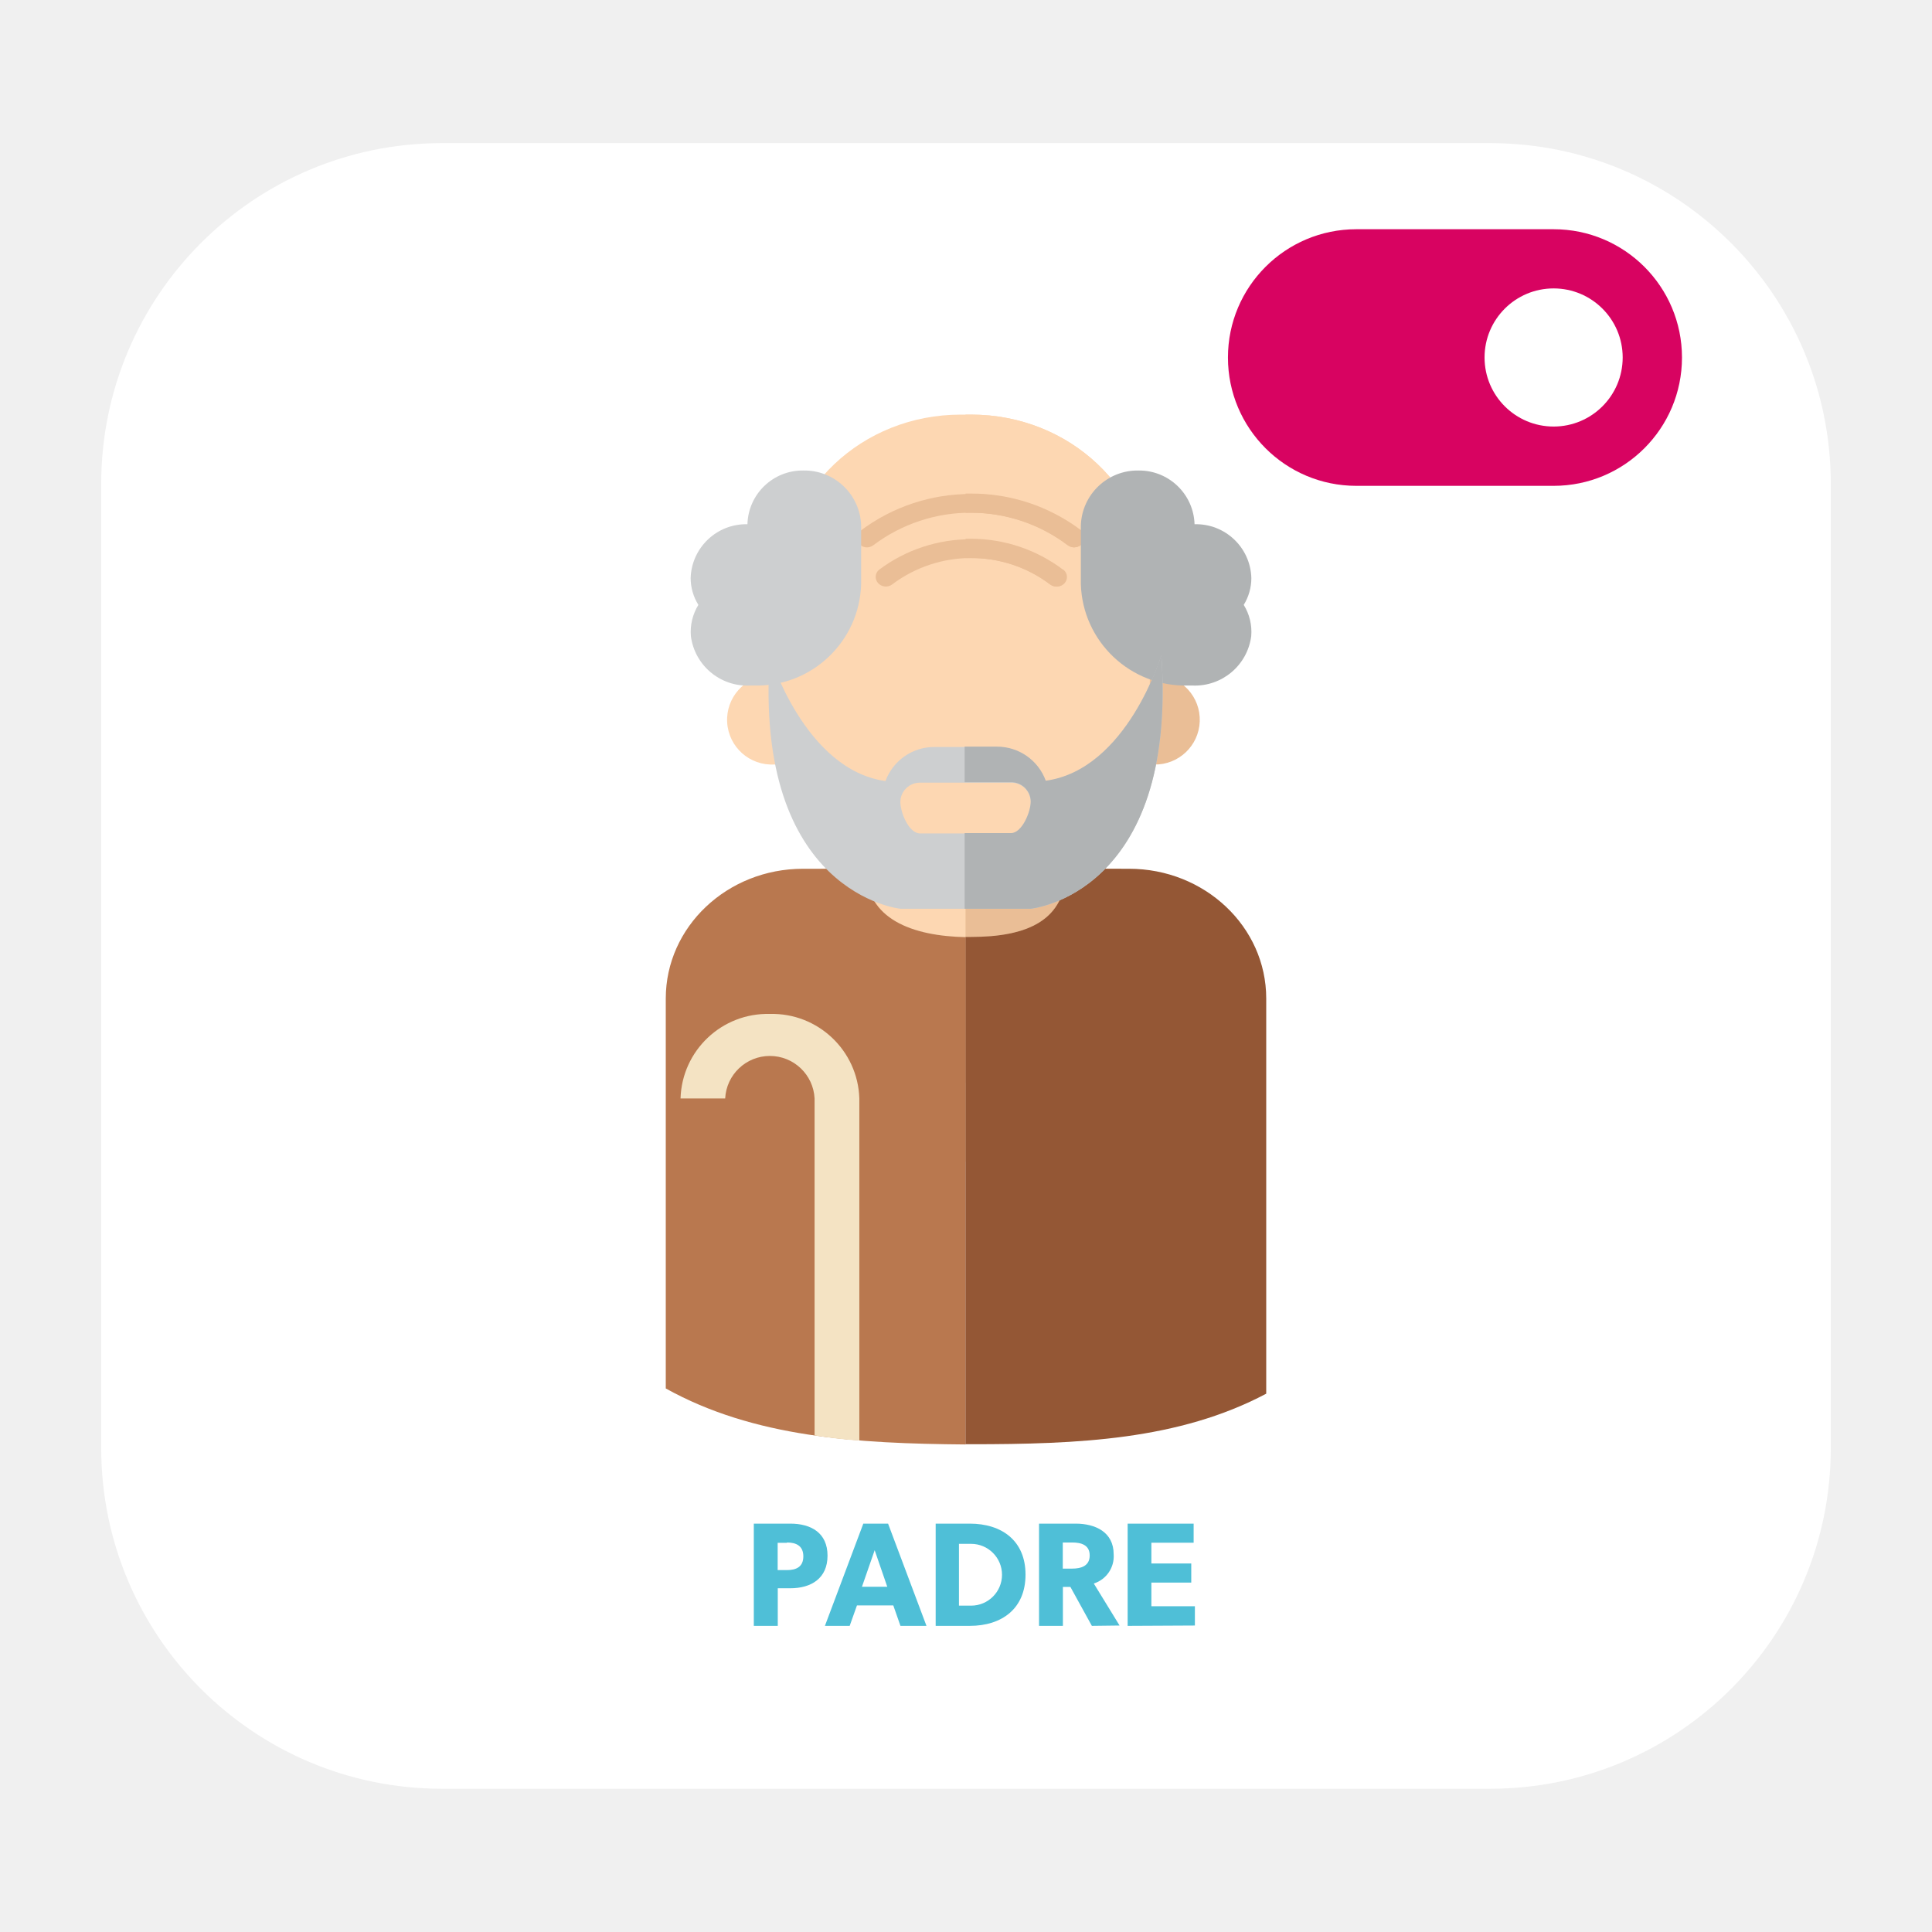
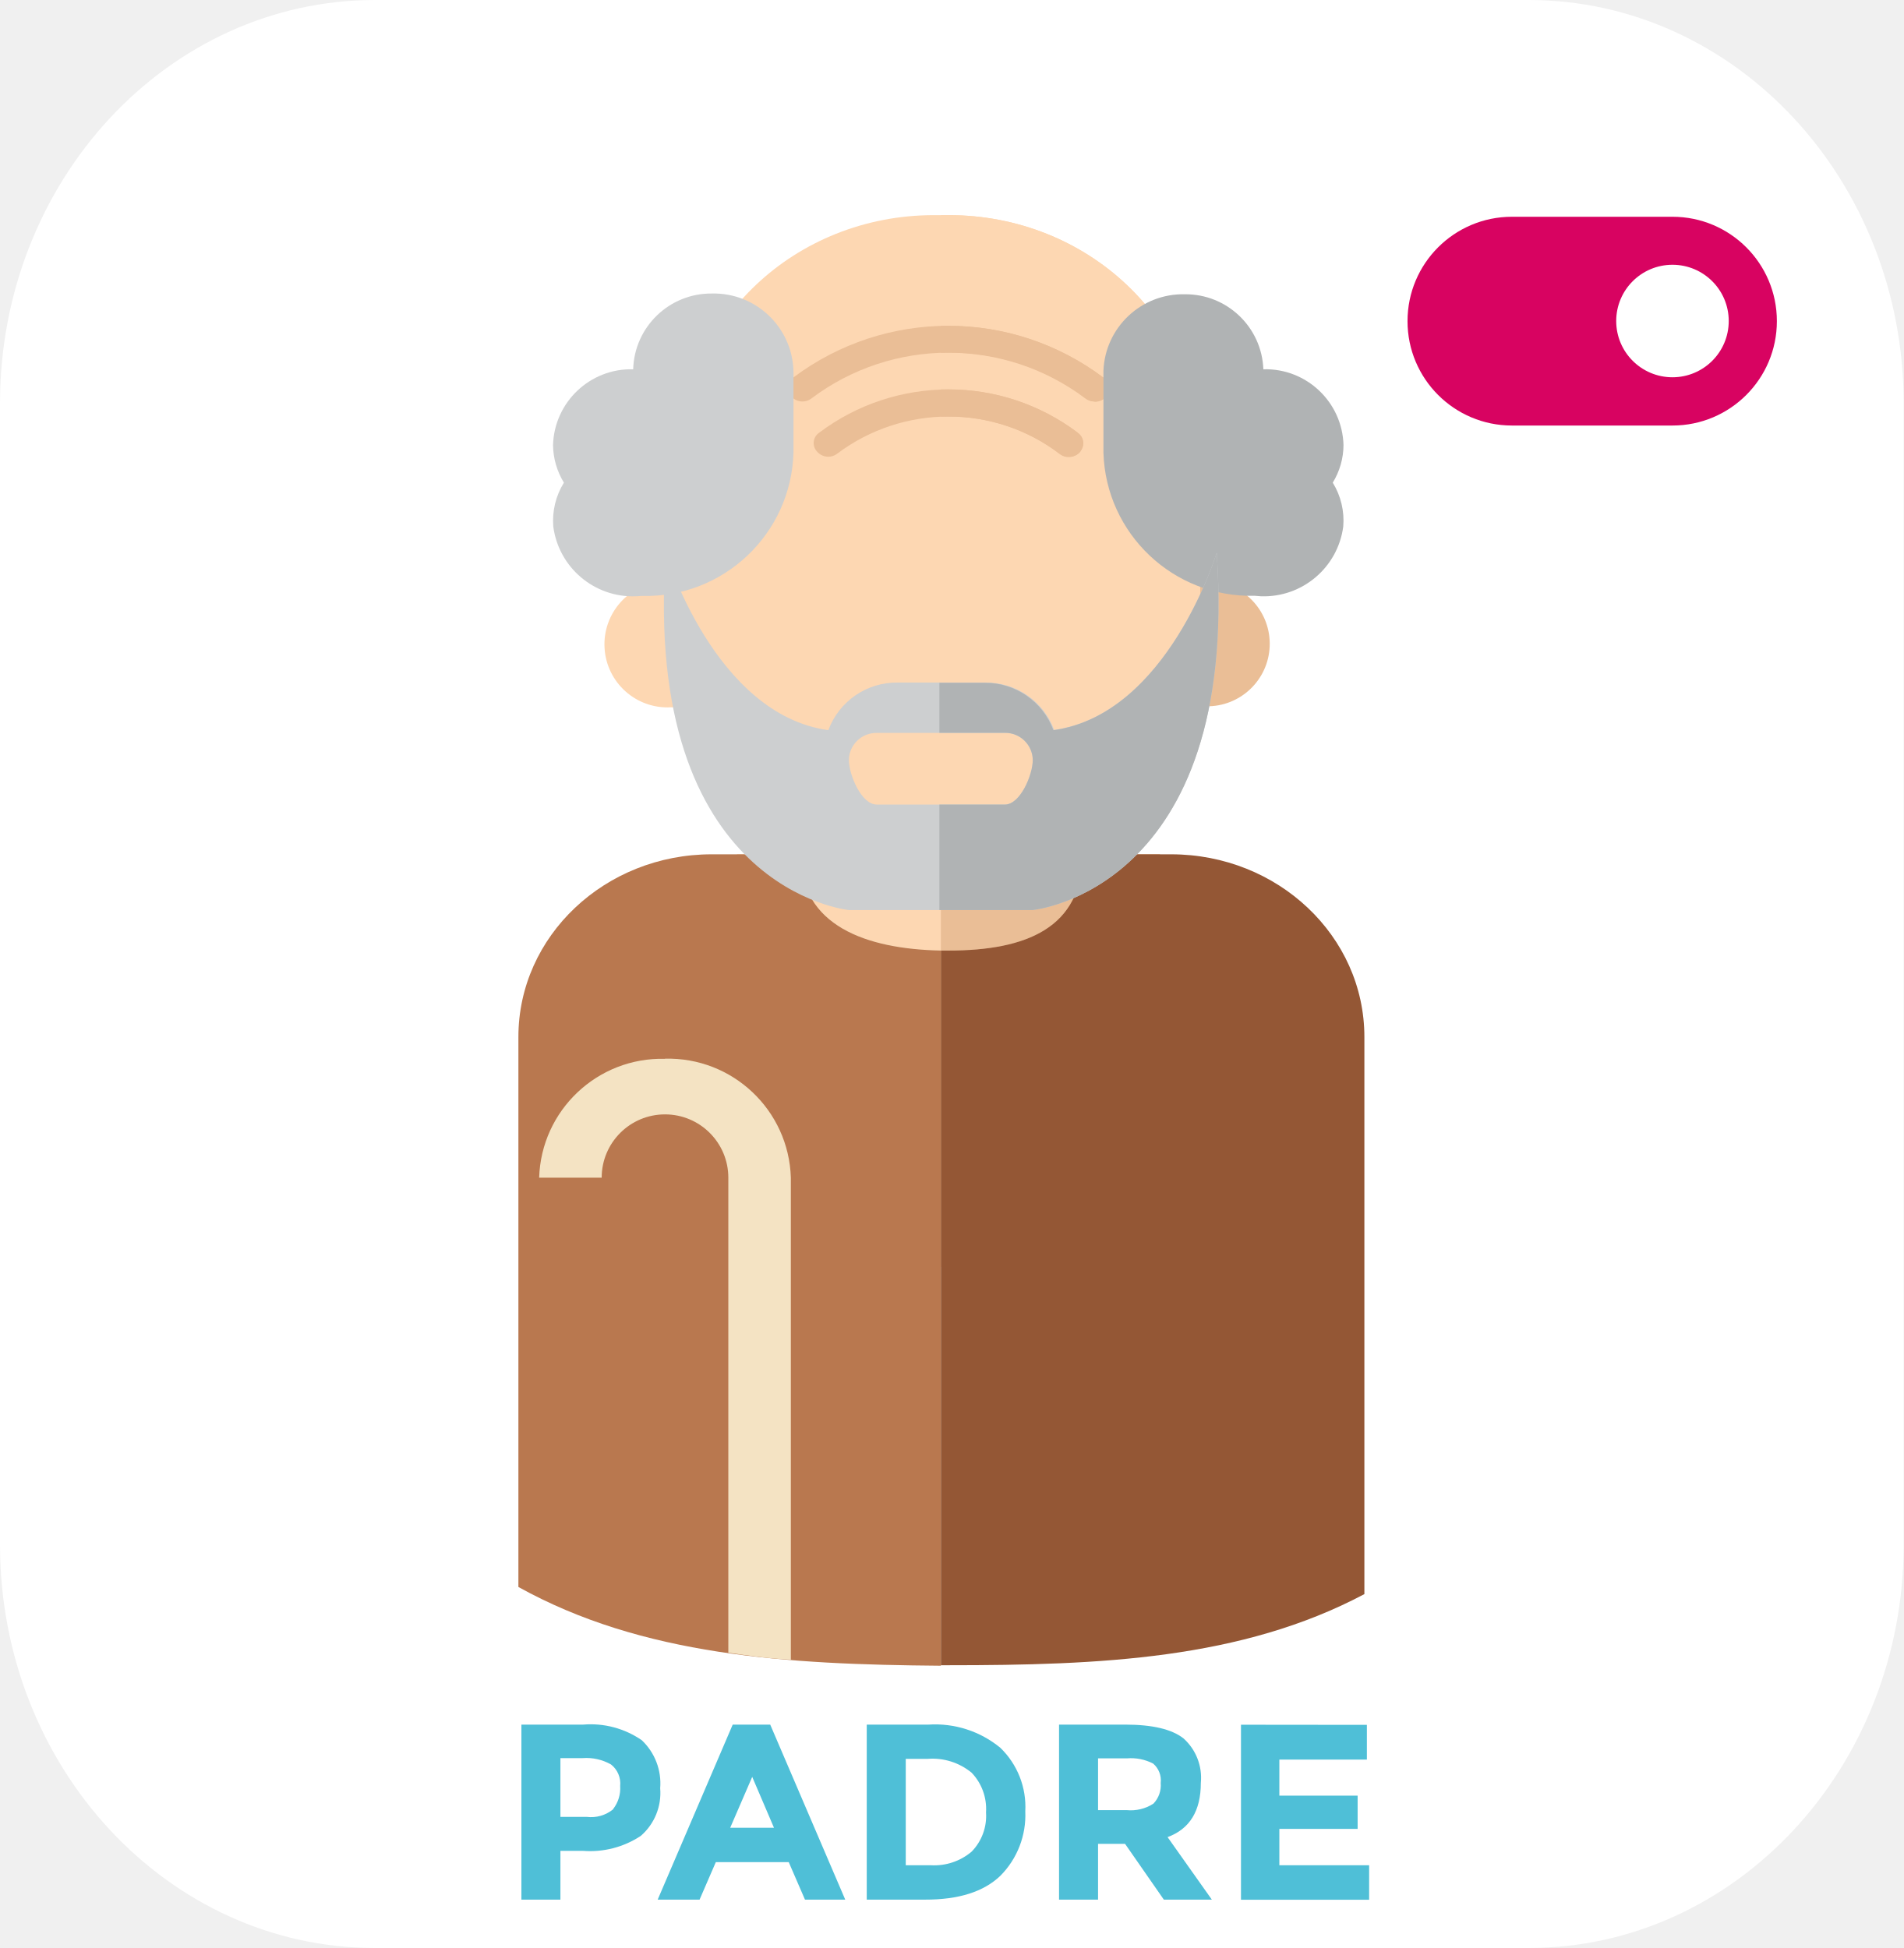
- <svg xmlns="http://www.w3.org/2000/svg" id="Layer_1" data-name="Layer 1" viewBox="0 0 170.08 170.08">
+ <svg xmlns="http://www.w3.org/2000/svg" viewBox="0 0 152.26 155.83">
  <defs>
-     <style>.cls-1{fill:none;}.cls-2{fill:#fff;}.cls-3{fill:#d80361;}.cls-4{clip-path:url(#clip-path);}.cls-5{fill:#fdd7b2;}.cls-6{fill:#eabe96;}.cls-7{fill:#f4e3c3;}.cls-8{fill:#b9784f;}.cls-9{fill:#945735;}.cls-10{fill:#b0b3b4;}.cls-11{fill:#cdcfd0;}.cls-12{isolation:isolate;}.cls-13{fill:#4fbfd7;}</style>
-     <clipPath id="clip-path">
-       <rect class="cls-1" x="58.61" y="36.5" width="52.86" height="90.66" />
+     <style>.cls-1{fill:none;}.cls-2{fill:#fff;}.cls-3{fill:#d80361;}.cls-4{clip-path:url(#clip-path);}.cls-5{fill:#fdd7b2;}.cls-6{fill:#eabe96;}.cls-7{fill:#f4e3c3;}.cls-8{fill:#b9784f;}.cls-9{fill:#945735;}.cls-10{fill:#b0b3b4;}.cls-11{fill:#cdcfd0;}.cls-12{fill:#4fbfd7;}</style>
+     <clipPath id="clip-path" transform="translate(-9.75 -5.79)">
+       <rect class="cls-1" x="51.21" y="22.95" width="67.66" height="116.06" />
    </clipPath>
  </defs>
-   <rect id="Rectángulo_260" data-name="Rectángulo 260" class="cls-2" x="8.91" y="12.6" width="152.26" height="144.87" rx="30" />
-   <g id="Grupo_1288" data-name="Grupo 1288">
-     <rect id="Rectángulo_124-4" data-name="Rectángulo 124-4" class="cls-3" x="108.1" y="20.18" width="39.97" height="22.59" rx="11.3" />
-     <circle id="Elipse_54-12" data-name="Elipse 54-12" class="cls-2" cx="136.77" cy="31.47" r="6.08" />
-   </g>
-   <g id="Padre">
+   <g id="padre">
+     <path id="Rectángulo_260" data-name="Rectángulo 260" class="cls-2" d="M39.75,5.79H132c16.57,0,30,14.45,30,32.27v91.29c0,17.82-13.43,32.27-30,32.27H39.75c-16.57,0-30-14.45-30-32.27V38.06C9.75,20.24,23.18,5.79,39.75,5.79Z" transform="translate(-9.75 -5.79)" />
+     <g id="Grupo_1288" data-name="Grupo 1288">
+       <rect id="Rectángulo_124-4" data-name="Rectángulo 124-4" class="cls-3" x="112.57" y="17.34" width="29.54" height="16.7" rx="8.35" />
+       <circle id="Elipse_54-12" data-name="Elipse 54-12" class="cls-2" cx="133.76" cy="25.68" r="4.5" />
+     </g>
    <g id="Grupo_725" data-name="Grupo 725">
      <g class="cls-4">
        <g id="Grupo_725-2" data-name="Grupo 725-2">
-           <path id="Trazado_152" data-name="Trazado 152" class="cls-5" d="M90.69,75.69V70.23H80.28v5.46a.82.82,0,0,1-.84.79H72.27V95.31H98.7V76.48H91.52a.81.81,0,0,1-.83-.79" />
-           <path id="Trazado_153" data-name="Trazado 153" class="cls-6" d="M98.7,76.48H91.52a.81.81,0,0,1-.83-.79V70.23H85V95.31H98.7Z" />
-           <path id="Trazado_154" data-name="Trazado 154" class="cls-7" d="M76.23,76.48H74.3l7.61,25.8H85V82.5c-4.68-.1-8.78-1.57-8.78-6" />
-           <path id="Trazado_155" data-name="Trazado 155" class="cls-5" d="M96.67,76.48H93.85c0,4.6-3.5,6-8.37,6H85v19.78h4Z" />
-           <path id="Trazado_156" data-name="Trazado 156" class="cls-8" d="M76.23,76.48H70.69c-6.67,0-12.08,5.11-12.08,11.42v34.33c7.76,4.31,16.77,4.85,26.4,4.93V82.5c-4.67-.1-8.78-1.57-8.78-6" />
-           <path id="Trazado_157" data-name="Trazado 157" class="cls-9" d="M99.39,76.48H93.85c0,4.6-3.5,6-8.37,6H85v44.66h.47c9.44,0,18.3-.37,26-4.45V87.9c0-6.31-5.41-11.42-12.08-11.42" />
-           <path id="Trazado_158" data-name="Trazado 158" class="cls-7" d="M67.78,89.26a7.67,7.67,0,0,0-7.87,7.44h3.93a3.94,3.94,0,0,1,7.87,0v29.67c1.16.17,2.61.38,3.94.44V96.7a7.68,7.68,0,0,0-7.87-7.44" />
-           <path id="Trazado_159" data-name="Trazado 159" class="cls-5" d="M68.18,59.43a3.94,3.94,0,0,1,.45,7.87h-.45a3.94,3.94,0,0,1-.46-7.87h.46" />
-           <path id="Trazado_160" data-name="Trazado 160" class="cls-6" d="M101.9,59.43a3.94,3.94,0,1,1-4.16,3.93,4.05,4.05,0,0,1,4.16-3.93" />
-           <path id="Trazado_161" data-name="Trazado 161" class="cls-5" d="M85.51,79.74h-.94c-8.67,0-15.7-6.64-15.7-14.84V51.35c0-8.2,7-14.85,15.7-14.85h.94c8.67,0,15.7,6.65,15.7,14.85V64.9c0,8.2-7,14.84-15.7,14.84" />
-           <path id="Trazado_162" data-name="Trazado 162" class="cls-5" d="M85.51,36.5H85V79.74h.5c8.67,0,15.7-6.64,15.7-14.84V51.35c0-8.2-7-14.85-15.7-14.85" />
-           <path id="Trazado_163" data-name="Trazado 163" class="cls-6" d="M93,51.64a1,1,0,0,1-.56-.19,11.55,11.55,0,0,0-13.9,0,.92.92,0,0,1-1.25-.13.81.81,0,0,1,.08-1.15l0,0a13.43,13.43,0,0,1,16.15,0,.82.82,0,0,1,.17,1.14l0,0a.94.94,0,0,1-.7.32" />
-           <path id="Trazado_164" data-name="Trazado 164" class="cls-6" d="M94.6,48.19A1,1,0,0,1,94,48a14.22,14.22,0,0,0-17.12,0,.93.93,0,0,1-1.26-.13.82.82,0,0,1,.08-1.15l.06,0a16.11,16.11,0,0,1,19.36,0,.83.83,0,0,1,.18,1.14l0,0a1,1,0,0,1-.7.32" />
-           <path id="Trazado_165" data-name="Trazado 165" class="cls-6" d="M93.56,50.13a13.45,13.45,0,0,0-8.08-2.7H85v1.7l.47,0a11.32,11.32,0,0,1,7,2.33.94.94,0,0,0,1.26-.13.82.82,0,0,0-.08-1.15l0,0" />
-           <path id="Trazado_166" data-name="Trazado 166" class="cls-6" d="M95.17,46.68a16,16,0,0,0-9.69-3.23H85v1.69h.48A13.94,13.94,0,0,1,94,48a.94.94,0,0,0,1.26-.13.82.82,0,0,0-.08-1.15l0,0" />
-           <path id="Trazado_167" data-name="Trazado 167" class="cls-10" d="M105,60.35A5,5,0,0,0,110.15,56a4.51,4.51,0,0,0-.66-2.75,4.48,4.48,0,0,0,.67-2.36,4.87,4.87,0,0,0-5-4.74,4.88,4.88,0,0,0-4.91-4.73,5,5,0,0,0-5.1,4.86h0v5.13a9.21,9.21,0,0,0,9.46,8.94Z" />
-           <path id="Trazado_168" data-name="Trazado 168" class="cls-11" d="M90.75,80s12.94-1.26,11.49-22.31c0,0-3,10.09-10.18,11.07a4.57,4.57,0,0,0-4.3-3H82.25a4.57,4.57,0,0,0-4.3,3c-7.12-1-10.18-11.07-10.18-11.07C66.32,78.7,79.26,80,79.26,80ZM89,73.37H81c-1,0-1.74-1.85-1.74-2.79h0A1.72,1.72,0,0,1,81,68.9h8a1.71,1.71,0,0,1,1.74,1.69c0,.93-.78,2.79-1.74,2.79" />
-           <path id="Trazado_169" data-name="Trazado 169" class="cls-10" d="M102.24,57.65s-3,10.09-10.18,11.08a4.56,4.56,0,0,0-4.3-3H84.92v3.13H89a1.72,1.72,0,0,1,1.74,1.69c0,.94-.78,2.79-1.74,2.79H84.92V80h5.83s12.94-1.26,11.49-22.31" />
-           <path id="Trazado_170" data-name="Trazado 170" class="cls-11" d="M66,60.35A5,5,0,0,1,60.82,56a4.53,4.53,0,0,1,.66-2.75,4.49,4.49,0,0,1-.68-2.36,4.89,4.89,0,0,1,5-4.74,4.86,4.86,0,0,1,4.91-4.73,5,5,0,0,1,5.1,4.85h0v5.14a9.2,9.2,0,0,1-9.45,8.94Z" />
+           <path id="Trazado_152" data-name="Trazado 152" class="cls-5" d="M92.27,73.12v-7H78.94v7a1,1,0,0,1-1.06,1H68.69v24.1h33.83V74.12H93.33a1,1,0,0,1-1.06-1" transform="translate(-9.75 -5.79)" />
+           <path id="Trazado_153" data-name="Trazado 153" class="cls-6" d="M102.52,74.13H93.34a1.05,1.05,0,0,1-1.07-1v-7H85v32.1h17.52Z" transform="translate(-9.75 -5.79)" />
+           <path id="Trazado_154" data-name="Trazado 154" class="cls-7" d="M73.76,74.13H71.29l9.74,33h4V81.83c-6-.12-11.24-2-11.24-7.7" transform="translate(-9.75 -5.79)" />
+           <path id="Trazado_155" data-name="Trazado 155" class="cls-5" d="M99.92,74.13h-3.6c0,5.88-4.48,7.7-10.71,7.7H85v25.32h5.19Z" transform="translate(-9.75 -5.79)" />
+           <path id="Trazado_156" data-name="Trazado 156" class="cls-8" d="M73.76,74.13H66.67c-8.54,0-15.46,6.54-15.46,14.61v44c9.93,5.51,21.46,6.2,33.79,6.3V81.83c-6-.12-11.23-2-11.23-7.7" transform="translate(-9.75 -5.79)" />
+           <path id="Trazado_157" data-name="Trazado 157" class="cls-9" d="M103.41,74.13H96.32c0,5.88-4.48,7.7-10.71,7.7H85V139h.61c12.08,0,23.42-.47,33.26-5.69V88.74c0-8.07-6.92-14.61-15.46-14.61" transform="translate(-9.75 -5.79)" />
+           <path id="Trazado_158" data-name="Trazado 158" class="cls-7" d="M62.94,90.49A9.82,9.82,0,0,0,52.87,100h5A5,5,0,0,1,68,100v38c1.48.22,3.33.48,5,.56V100a9.82,9.82,0,0,0-10.07-9.52" transform="translate(-9.75 -5.79)" />
+           <path id="Trazado_159" data-name="Trazado 159" class="cls-5" d="M63.45,52.3A5,5,0,1,1,64,62.37a5.61,5.61,0,0,1-.58,0,5,5,0,1,1-.57-10.07h.57" transform="translate(-9.75 -5.79)" />
+           <path id="Trazado_160" data-name="Trazado 160" class="cls-6" d="M106.62,52.3a5,5,0,1,1-5.32,5,5.18,5.18,0,0,1,5.32-5" transform="translate(-9.75 -5.79)" />
+           <path id="Trazado_161" data-name="Trazado 161" class="cls-5" d="M85.64,78.3h-1.2c-11.1,0-20.1-8.5-20.1-19V42c0-10.5,9-19,20.1-19h1.2c11.1,0,20.1,8.51,20.1,19V59.3c0,10.5-9,19-20.1,19" transform="translate(-9.75 -5.79)" />
+           <path id="Trazado_162" data-name="Trazado 162" class="cls-5" d="M85.64,23H85V78.3h.64c11.1,0,20.1-8.5,20.1-19V42c0-10.5-9-19-20.1-19" transform="translate(-9.75 -5.79)" />
+           <path id="Trazado_163" data-name="Trazado 163" class="cls-6" d="M95.22,42.32a1.12,1.12,0,0,1-.72-.24,14.81,14.81,0,0,0-17.79,0,1.18,1.18,0,0,1-1.61-.16,1,1,0,0,1,.1-1.47l.07-.05a17.18,17.18,0,0,1,20.67,0,1,1,0,0,1,.22,1.46l0,.06a1.14,1.14,0,0,1-.9.4" transform="translate(-9.75 -5.79)" />
+           <path id="Trazado_164" data-name="Trazado 164" class="cls-6" d="M97.28,37.91a1.22,1.22,0,0,1-.72-.24,18.21,18.21,0,0,0-21.92,0,1.19,1.19,0,0,1-1.6-.16,1,1,0,0,1,.1-1.47l.07-.06A20.63,20.63,0,0,1,98,36a1,1,0,0,1,.22,1.46l0,.07a1.22,1.22,0,0,1-.9.4" transform="translate(-9.75 -5.79)" />
+           <path id="Trazado_165" data-name="Trazado 165" class="cls-6" d="M95.94,40.4a17.1,17.1,0,0,0-10.33-3.46c-.21,0-.41,0-.61,0v2.17l.61,0a14.48,14.48,0,0,1,8.89,3,1.18,1.18,0,0,0,1.61-.16,1,1,0,0,0-.1-1.47l-.07-.05" transform="translate(-9.75 -5.79)" />
+           <path id="Trazado_166" data-name="Trazado 166" class="cls-6" d="M98,36a20.52,20.52,0,0,0-12.39-4.14H85V34l.62,0a17.9,17.9,0,0,1,11,3.67,1.19,1.19,0,0,0,1.61-.17,1,1,0,0,0-.1-1.46L98,36" transform="translate(-9.75 -5.79)" />
+           <path id="Trazado_167" data-name="Trazado 167" class="cls-10" d="M110.61,53.49a6.42,6.42,0,0,0,6.57-5.58,5.77,5.77,0,0,0-.84-3.51,5.79,5.79,0,0,0,.86-3,6.24,6.24,0,0,0-6.41-6.07,6.23,6.23,0,0,0-6.28-6A6.37,6.37,0,0,0,98,35.46h0V42a11.81,11.81,0,0,0,12.11,11.45Z" transform="translate(-9.75 -5.79)" />
+           <path id="Trazado_168" data-name="Trazado 168" class="cls-11" d="M92.35,78.59S108.92,77,107.06,50c0,0-3.91,12.92-13,14.18a5.81,5.81,0,0,0-5.5-3.79h-7A5.83,5.83,0,0,0,76,64.2c-9.11-1.26-13-14.18-13-14.18C61.08,77,77.64,78.59,77.64,78.59Zm-2.23-8.44H79.87c-1.23,0-2.22-2.37-2.23-3.57h0a2.2,2.2,0,0,1,2.23-2.16H90.12a2.2,2.2,0,0,1,2.23,2.16c0,1.2-1,3.57-2.23,3.57" transform="translate(-9.75 -5.79)" />
+           <path id="Trazado_169" data-name="Trazado 169" class="cls-10" d="M107.06,50S103.15,62.94,94,64.2a5.81,5.81,0,0,0-5.5-3.79H84.88v4h5.24a2.21,2.21,0,0,1,2.23,2.17c0,1.19-1,3.57-2.23,3.57H84.88v8.44h7.47S108.92,77,107.06,50" transform="translate(-9.75 -5.79)" />
+           <path id="Trazado_170" data-name="Trazado 170" class="cls-11" d="M60.6,53.49A6.42,6.42,0,0,1,54,47.91a5.78,5.78,0,0,1,.85-3.51,5.89,5.89,0,0,1-.87-3,6.25,6.25,0,0,1,6.41-6.07,6.24,6.24,0,0,1,6.29-6.06,6.38,6.38,0,0,1,6.53,6.22h0V42a11.8,11.8,0,0,1-12.1,11.46Z" transform="translate(-9.75 -5.79)" />
        </g>
      </g>
    </g>
-     <g id="PADRE-2" class="cls-12">
-       <g class="cls-12">
-         <path class="cls-13" d="M69.57,139.82h-1.1v3.31H66.36v-9h3.21c1.84,0,3.28.82,3.28,2.82S71.41,139.82,69.57,139.82Zm-.29-4h-.82v2.4h.82c.81,0,1.44-.28,1.44-1.21S70.08,135.79,69.28,135.79Z" />
-         <path class="cls-13" d="M79.27,143.13l-.63-1.8h-3.2l-.64,1.8H72.62l3.38-9h2.18l3.38,9ZM77,136.47l-1.12,3.22h2.23Z" />
-         <path class="cls-13" d="M85.37,143.13h-3v-9h3c2.82,0,4.91,1.5,4.91,4.49S88.2,143.13,85.37,143.13Zm.12-7.22H84.42v5.44h1.07a2.72,2.72,0,0,0,0-5.44Z" />
-         <path class="cls-13" d="M96.12,143.13l-1.89-3.43h-.66v3.43h-2.1v-9h3.22c1.72,0,3.35.73,3.35,2.7a2.51,2.51,0,0,1-1.75,2.57l2.27,3.7Zm-1.73-7.34h-.83v2.3h.83c.78,0,1.54-.23,1.54-1.16S95.17,135.79,94.39,135.79Z" />
-         <path class="cls-13" d="M99.27,143.13v-9h5.81v1.68h-3.72v1.83h3.51v1.68h-3.51v2.08h3.83v1.7Z" />
-       </g>
-     </g>
+     <path class="cls-12" d="M61.08,145a4.75,4.75,0,0,1,1.47,3.84A4.54,4.54,0,0,1,61,152.65a7.34,7.34,0,0,1-4.61,1.2H54.57v3.9H51.45v-14h4.94A7.19,7.19,0,0,1,61.08,145Zm-2.29,5.5a2.7,2.7,0,0,0,.56-1.84,1.94,1.94,0,0,0-.73-1.72,4,4,0,0,0-2.27-.51H54.57v4.7h2.1A2.78,2.78,0,0,0,58.79,150.52Z" transform="translate(-9.75 -5.79)" />
+     <path class="cls-12" d="M74.13,157.75l-1.3-3H67l-1.3,3H62.35l6-14h3l6,14Zm-4.22-9.82L68.15,152h3.5Z" transform="translate(-9.75 -5.79)" />
+     <path class="cls-12" d="M89.75,145.6a6.57,6.57,0,0,1,2,5.09,6.88,6.88,0,0,1-2,5.16q-2,1.91-6,1.9H79.07v-14H84A8.21,8.21,0,0,1,89.75,145.6Zm-2.29,8.31a4.09,4.09,0,0,0,1.15-3.14,4.19,4.19,0,0,0-1.15-3.17,4.92,4.92,0,0,0-3.53-1.11H82.19V155h2A4.63,4.63,0,0,0,87.46,153.91Z" transform="translate(-9.75 -5.79)" />
+     <path class="cls-12" d="M105.79,148.41q0,3.36-2.66,4.34l3.54,5h-3.84l-3.1-4.46H97.57v4.46H94.45v-14h5.3c2.17,0,3.72.37,4.65,1.1A4.23,4.23,0,0,1,105.79,148.41ZM102,150.07a2.11,2.11,0,0,0,.58-1.65,1.77,1.77,0,0,0-.6-1.55,3.84,3.84,0,0,0-2.1-.42H97.57v4.14h2.28A3.33,3.33,0,0,0,102,150.07Z" transform="translate(-9.75 -5.79)" />
+     <path class="cls-12" d="M119.07,143.77v2.78h-7v2.88h6.26v2.66h-6.26V155h7.18v2.76H109v-14Z" transform="translate(-9.75 -5.79)" />
  </g>
</svg>
